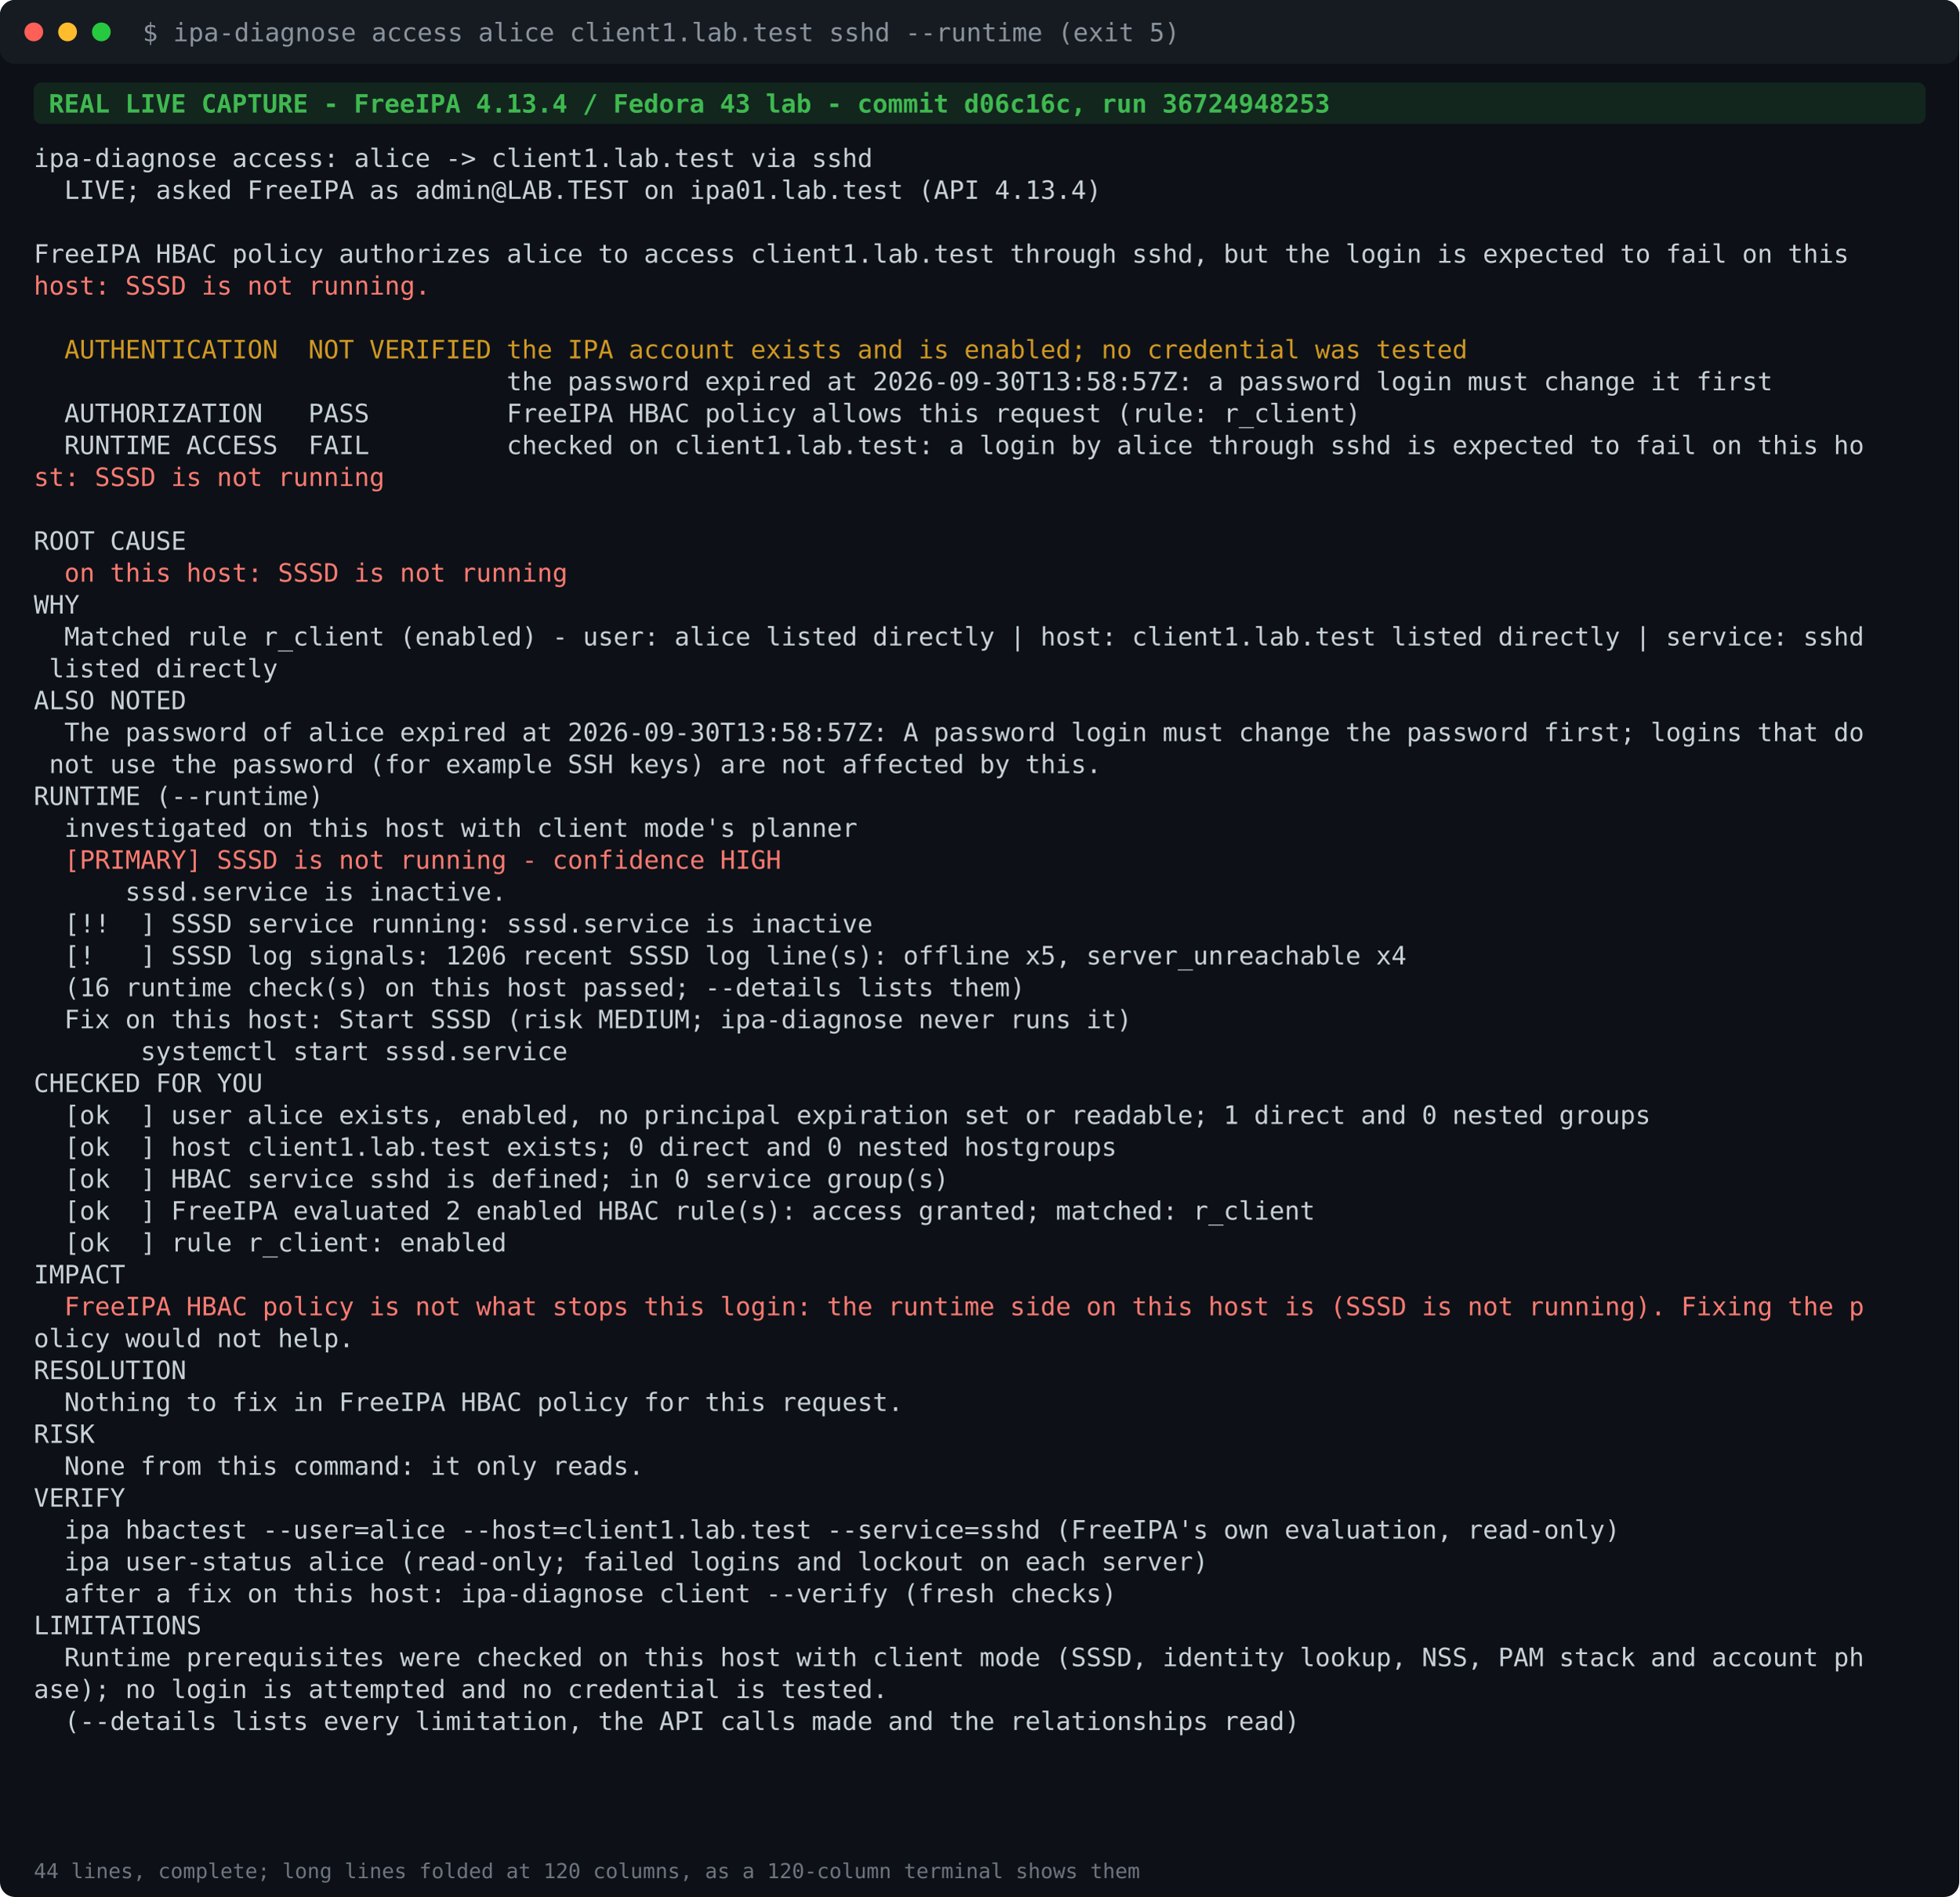
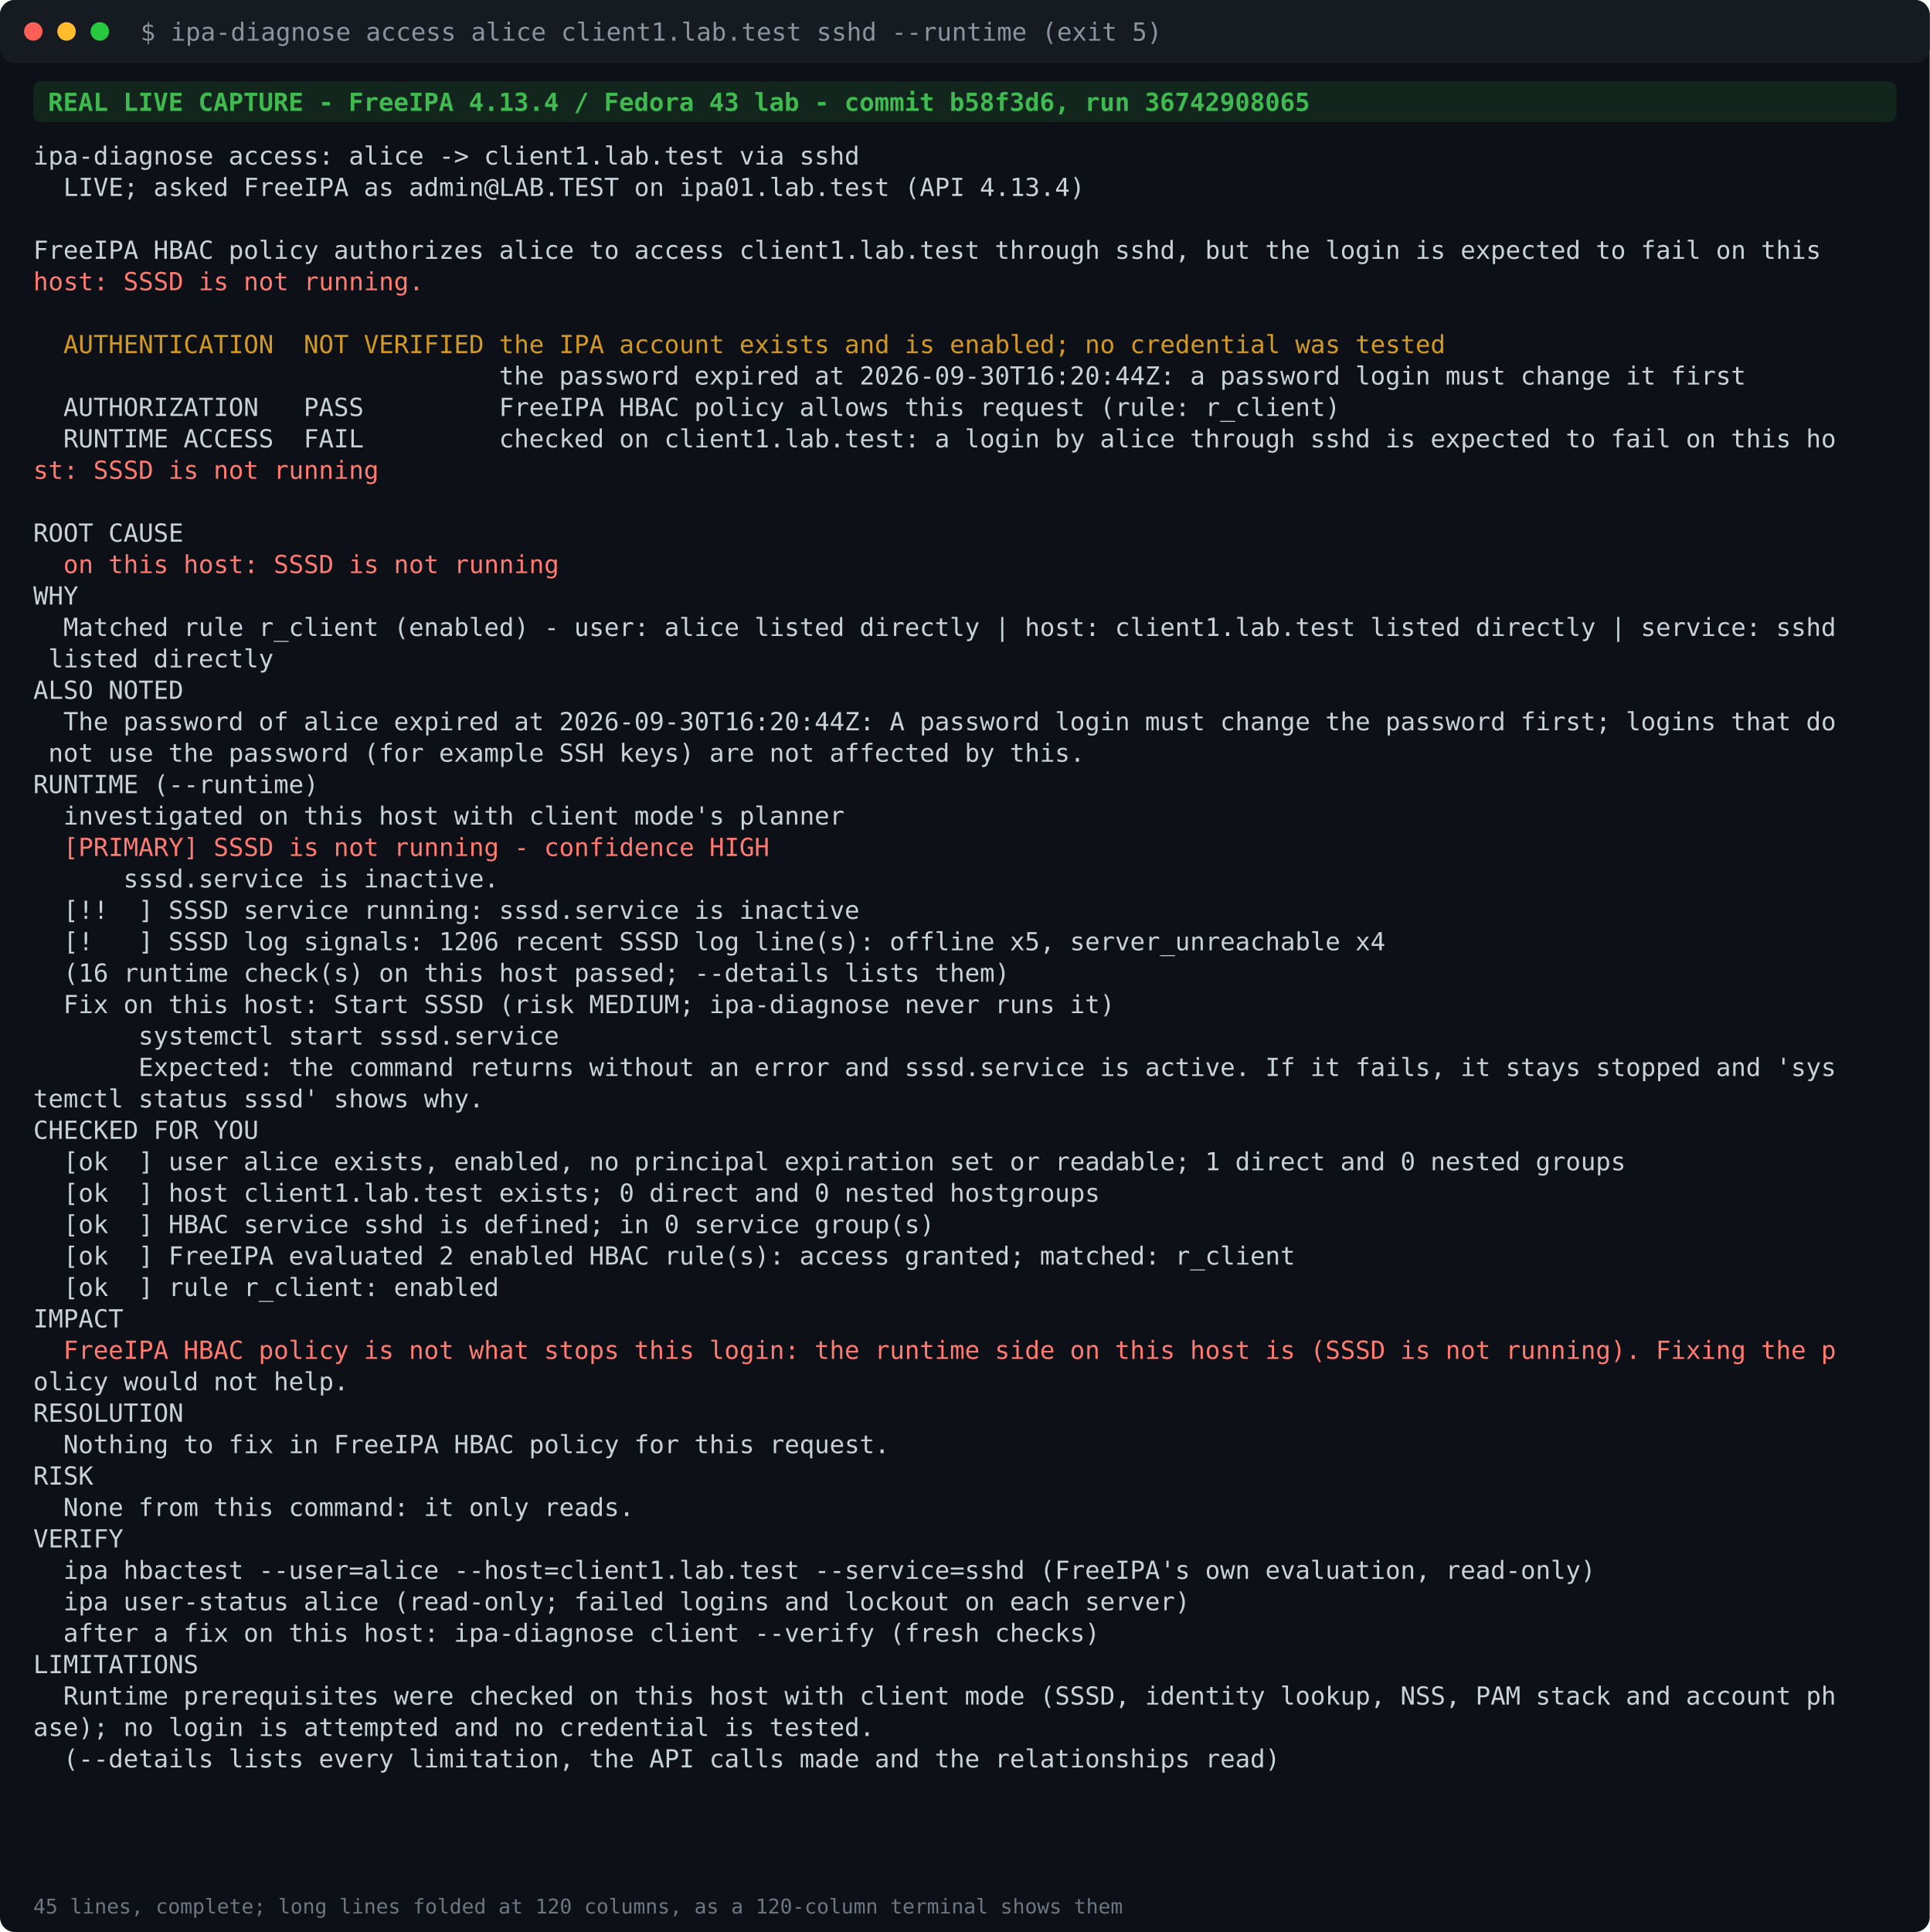
- <svg xmlns="http://www.w3.org/2000/svg" width="1044" height="1011" viewBox="0 0 1044 1011" font-family="Consolas, Menlo, 'DejaVu Sans Mono', monospace" font-size="13.5">
-   <rect width="1044" height="1011" rx="8" fill="#0d1117" />
+ <svg xmlns="http://www.w3.org/2000/svg" width="1044" height="1045" viewBox="0 0 1044 1045" font-family="Consolas, Menlo, 'DejaVu Sans Mono', monospace" font-size="13.5">
+   <rect width="1044" height="1045" rx="8" fill="#0d1117" />
  <rect width="1044" height="34" rx="8" fill="#161b22" />
  <circle cx="18" cy="17" r="5" fill="#ff5f56" />
  <circle cx="36" cy="17" r="5" fill="#ffbd2e" />
  <circle cx="54" cy="17" r="5" fill="#27c93f" />
  <text x="76" y="22" fill="#8b949e">$ ipa-diagnose access alice client1.lab.test sshd --runtime   (exit 5)</text>
  <rect x="18" y="44" width="1008" height="22" rx="4" fill="#12261e" />
-   <text x="26" y="60" fill="#3fb950" font-weight="bold">REAL LIVE CAPTURE - FreeIPA 4.13.4 / Fedora 43 lab - commit d06c16c, run 36724948253</text>
+   <text x="26" y="60" fill="#3fb950" font-weight="bold">REAL LIVE CAPTURE - FreeIPA 4.13.4 / Fedora 43 lab - commit b58f3d6, run 36742908065</text>
  <text x="18" y="89" fill="#c9d1d9" xml:space="preserve">ipa-diagnose access: alice -&gt; client1.lab.test via sshd</text>
  <text x="18" y="106" fill="#c9d1d9" xml:space="preserve">  LIVE; asked FreeIPA as admin@LAB.TEST on ipa01.lab.test (API 4.13.4)</text>
  <text x="18" y="123" fill="#c9d1d9" xml:space="preserve" />
  <text x="18" y="140" fill="#c9d1d9" xml:space="preserve">FreeIPA HBAC policy authorizes alice to access client1.lab.test through sshd, but the login is expected to fail on this </text>
  <text x="18" y="157" fill="#ff7b72" xml:space="preserve">host: SSSD is not running.</text>
  <text x="18" y="174" fill="#c9d1d9" xml:space="preserve" />
  <text x="18" y="191" fill="#d29922" xml:space="preserve">  AUTHENTICATION  NOT VERIFIED the IPA account exists and is enabled; no credential was tested</text>
-   <text x="18" y="208" fill="#c9d1d9" xml:space="preserve">                               the password expired at 2026-09-30T13:58:57Z: a password login must change it first</text>
+   <text x="18" y="208" fill="#c9d1d9" xml:space="preserve">                               the password expired at 2026-09-30T16:20:44Z: a password login must change it first</text>
  <text x="18" y="225" fill="#c9d1d9" xml:space="preserve">  AUTHORIZATION   PASS         FreeIPA HBAC policy allows this request (rule: r_client)</text>
  <text x="18" y="242" fill="#c9d1d9" xml:space="preserve">  RUNTIME ACCESS  FAIL         checked on client1.lab.test: a login by alice through sshd is expected to fail on this ho</text>
  <text x="18" y="259" fill="#ff7b72" xml:space="preserve">st: SSSD is not running</text>
  <text x="18" y="276" fill="#c9d1d9" xml:space="preserve" />
  <text x="18" y="293" fill="#c9d1d9" xml:space="preserve">ROOT CAUSE</text>
  <text x="18" y="310" fill="#ff7b72" xml:space="preserve">  on this host: SSSD is not running</text>
  <text x="18" y="327" fill="#c9d1d9" xml:space="preserve">WHY</text>
  <text x="18" y="344" fill="#c9d1d9" xml:space="preserve">  Matched rule r_client (enabled) - user: alice listed directly | host: client1.lab.test listed directly | service: sshd</text>
  <text x="18" y="361" fill="#c9d1d9" xml:space="preserve"> listed directly</text>
  <text x="18" y="378" fill="#c9d1d9" xml:space="preserve">ALSO NOTED</text>
-   <text x="18" y="395" fill="#c9d1d9" xml:space="preserve">  The password of alice expired at 2026-09-30T13:58:57Z: A password login must change the password first; logins that do</text>
+   <text x="18" y="395" fill="#c9d1d9" xml:space="preserve">  The password of alice expired at 2026-09-30T16:20:44Z: A password login must change the password first; logins that do</text>
  <text x="18" y="412" fill="#c9d1d9" xml:space="preserve"> not use the password (for example SSH keys) are not affected by this.</text>
  <text x="18" y="429" fill="#c9d1d9" xml:space="preserve">RUNTIME (--runtime)</text>
  <text x="18" y="446" fill="#c9d1d9" xml:space="preserve">  investigated on this host with client mode's planner</text>
  <text x="18" y="463" fill="#ff7b72" xml:space="preserve">  [PRIMARY] SSSD is not running - confidence HIGH</text>
  <text x="18" y="480" fill="#c9d1d9" xml:space="preserve">      sssd.service is inactive.</text>
  <text x="18" y="497" fill="#c9d1d9" xml:space="preserve">  [!!  ] SSSD service running: sssd.service is inactive</text>
  <text x="18" y="514" fill="#c9d1d9" xml:space="preserve">  [!   ] SSSD log signals: 1206 recent SSSD log line(s): offline x5, server_unreachable x4</text>
  <text x="18" y="531" fill="#c9d1d9" xml:space="preserve">  (16 runtime check(s) on this host passed; --details lists them)</text>
  <text x="18" y="548" fill="#c9d1d9" xml:space="preserve">  Fix on this host: Start SSSD (risk MEDIUM; ipa-diagnose never runs it)</text>
  <text x="18" y="565" fill="#c9d1d9" xml:space="preserve">       systemctl start sssd.service</text>
-   <text x="18" y="582" fill="#c9d1d9" xml:space="preserve">CHECKED FOR YOU</text>
-   <text x="18" y="599" fill="#c9d1d9" xml:space="preserve">  [ok  ] user alice exists, enabled, no principal expiration set or readable; 1 direct and 0 nested groups</text>
-   <text x="18" y="616" fill="#c9d1d9" xml:space="preserve">  [ok  ] host client1.lab.test exists; 0 direct and 0 nested hostgroups</text>
-   <text x="18" y="633" fill="#c9d1d9" xml:space="preserve">  [ok  ] HBAC service sshd is defined; in 0 service group(s)</text>
-   <text x="18" y="650" fill="#c9d1d9" xml:space="preserve">  [ok  ] FreeIPA evaluated 2 enabled HBAC rule(s): access granted; matched: r_client</text>
-   <text x="18" y="667" fill="#c9d1d9" xml:space="preserve">  [ok  ] rule r_client: enabled</text>
-   <text x="18" y="684" fill="#c9d1d9" xml:space="preserve">IMPACT</text>
-   <text x="18" y="701" fill="#ff7b72" xml:space="preserve">  FreeIPA HBAC policy is not what stops this login: the runtime side on this host is (SSSD is not running). Fixing the p</text>
-   <text x="18" y="718" fill="#c9d1d9" xml:space="preserve">olicy would not help.</text>
-   <text x="18" y="735" fill="#c9d1d9" xml:space="preserve">RESOLUTION</text>
-   <text x="18" y="752" fill="#c9d1d9" xml:space="preserve">  Nothing to fix in FreeIPA HBAC policy for this request.</text>
-   <text x="18" y="769" fill="#c9d1d9" xml:space="preserve">RISK</text>
-   <text x="18" y="786" fill="#c9d1d9" xml:space="preserve">  None from this command: it only reads.</text>
-   <text x="18" y="803" fill="#c9d1d9" xml:space="preserve">VERIFY</text>
-   <text x="18" y="820" fill="#c9d1d9" xml:space="preserve">  ipa hbactest --user=alice --host=client1.lab.test --service=sshd (FreeIPA's own evaluation, read-only)</text>
-   <text x="18" y="837" fill="#c9d1d9" xml:space="preserve">  ipa user-status alice (read-only; failed logins and lockout on each server)</text>
-   <text x="18" y="854" fill="#c9d1d9" xml:space="preserve">  after a fix on this host: ipa-diagnose client --verify (fresh checks)</text>
-   <text x="18" y="871" fill="#c9d1d9" xml:space="preserve">LIMITATIONS</text>
-   <text x="18" y="888" fill="#c9d1d9" xml:space="preserve">  Runtime prerequisites were checked on this host with client mode (SSSD, identity lookup, NSS, PAM stack and account ph</text>
-   <text x="18" y="905" fill="#c9d1d9" xml:space="preserve">ase); no login is attempted and no credential is tested.</text>
-   <text x="18" y="922" fill="#c9d1d9" xml:space="preserve">  (--details lists every limitation, the API calls made and the relationships read)</text>
-   <text x="18" y="1001" fill="#6e7681" font-size="11">44 lines, complete; long lines folded at 120 columns, as a 120-column terminal shows them</text>
+   <text x="18" y="582" fill="#c9d1d9" xml:space="preserve">       Expected: the command returns without an error and sssd.service is active. If it fails, it stays stopped and 'sys</text>
+   <text x="18" y="599" fill="#c9d1d9" xml:space="preserve">temctl status sssd' shows why.</text>
+   <text x="18" y="616" fill="#c9d1d9" xml:space="preserve">CHECKED FOR YOU</text>
+   <text x="18" y="633" fill="#c9d1d9" xml:space="preserve">  [ok  ] user alice exists, enabled, no principal expiration set or readable; 1 direct and 0 nested groups</text>
+   <text x="18" y="650" fill="#c9d1d9" xml:space="preserve">  [ok  ] host client1.lab.test exists; 0 direct and 0 nested hostgroups</text>
+   <text x="18" y="667" fill="#c9d1d9" xml:space="preserve">  [ok  ] HBAC service sshd is defined; in 0 service group(s)</text>
+   <text x="18" y="684" fill="#c9d1d9" xml:space="preserve">  [ok  ] FreeIPA evaluated 2 enabled HBAC rule(s): access granted; matched: r_client</text>
+   <text x="18" y="701" fill="#c9d1d9" xml:space="preserve">  [ok  ] rule r_client: enabled</text>
+   <text x="18" y="718" fill="#c9d1d9" xml:space="preserve">IMPACT</text>
+   <text x="18" y="735" fill="#ff7b72" xml:space="preserve">  FreeIPA HBAC policy is not what stops this login: the runtime side on this host is (SSSD is not running). Fixing the p</text>
+   <text x="18" y="752" fill="#c9d1d9" xml:space="preserve">olicy would not help.</text>
+   <text x="18" y="769" fill="#c9d1d9" xml:space="preserve">RESOLUTION</text>
+   <text x="18" y="786" fill="#c9d1d9" xml:space="preserve">  Nothing to fix in FreeIPA HBAC policy for this request.</text>
+   <text x="18" y="803" fill="#c9d1d9" xml:space="preserve">RISK</text>
+   <text x="18" y="820" fill="#c9d1d9" xml:space="preserve">  None from this command: it only reads.</text>
+   <text x="18" y="837" fill="#c9d1d9" xml:space="preserve">VERIFY</text>
+   <text x="18" y="854" fill="#c9d1d9" xml:space="preserve">  ipa hbactest --user=alice --host=client1.lab.test --service=sshd (FreeIPA's own evaluation, read-only)</text>
+   <text x="18" y="871" fill="#c9d1d9" xml:space="preserve">  ipa user-status alice (read-only; failed logins and lockout on each server)</text>
+   <text x="18" y="888" fill="#c9d1d9" xml:space="preserve">  after a fix on this host: ipa-diagnose client --verify (fresh checks)</text>
+   <text x="18" y="905" fill="#c9d1d9" xml:space="preserve">LIMITATIONS</text>
+   <text x="18" y="922" fill="#c9d1d9" xml:space="preserve">  Runtime prerequisites were checked on this host with client mode (SSSD, identity lookup, NSS, PAM stack and account ph</text>
+   <text x="18" y="939" fill="#c9d1d9" xml:space="preserve">ase); no login is attempted and no credential is tested.</text>
+   <text x="18" y="956" fill="#c9d1d9" xml:space="preserve">  (--details lists every limitation, the API calls made and the relationships read)</text>
+   <text x="18" y="1035" fill="#6e7681" font-size="11">45 lines, complete; long lines folded at 120 columns, as a 120-column terminal shows them</text>
</svg>
